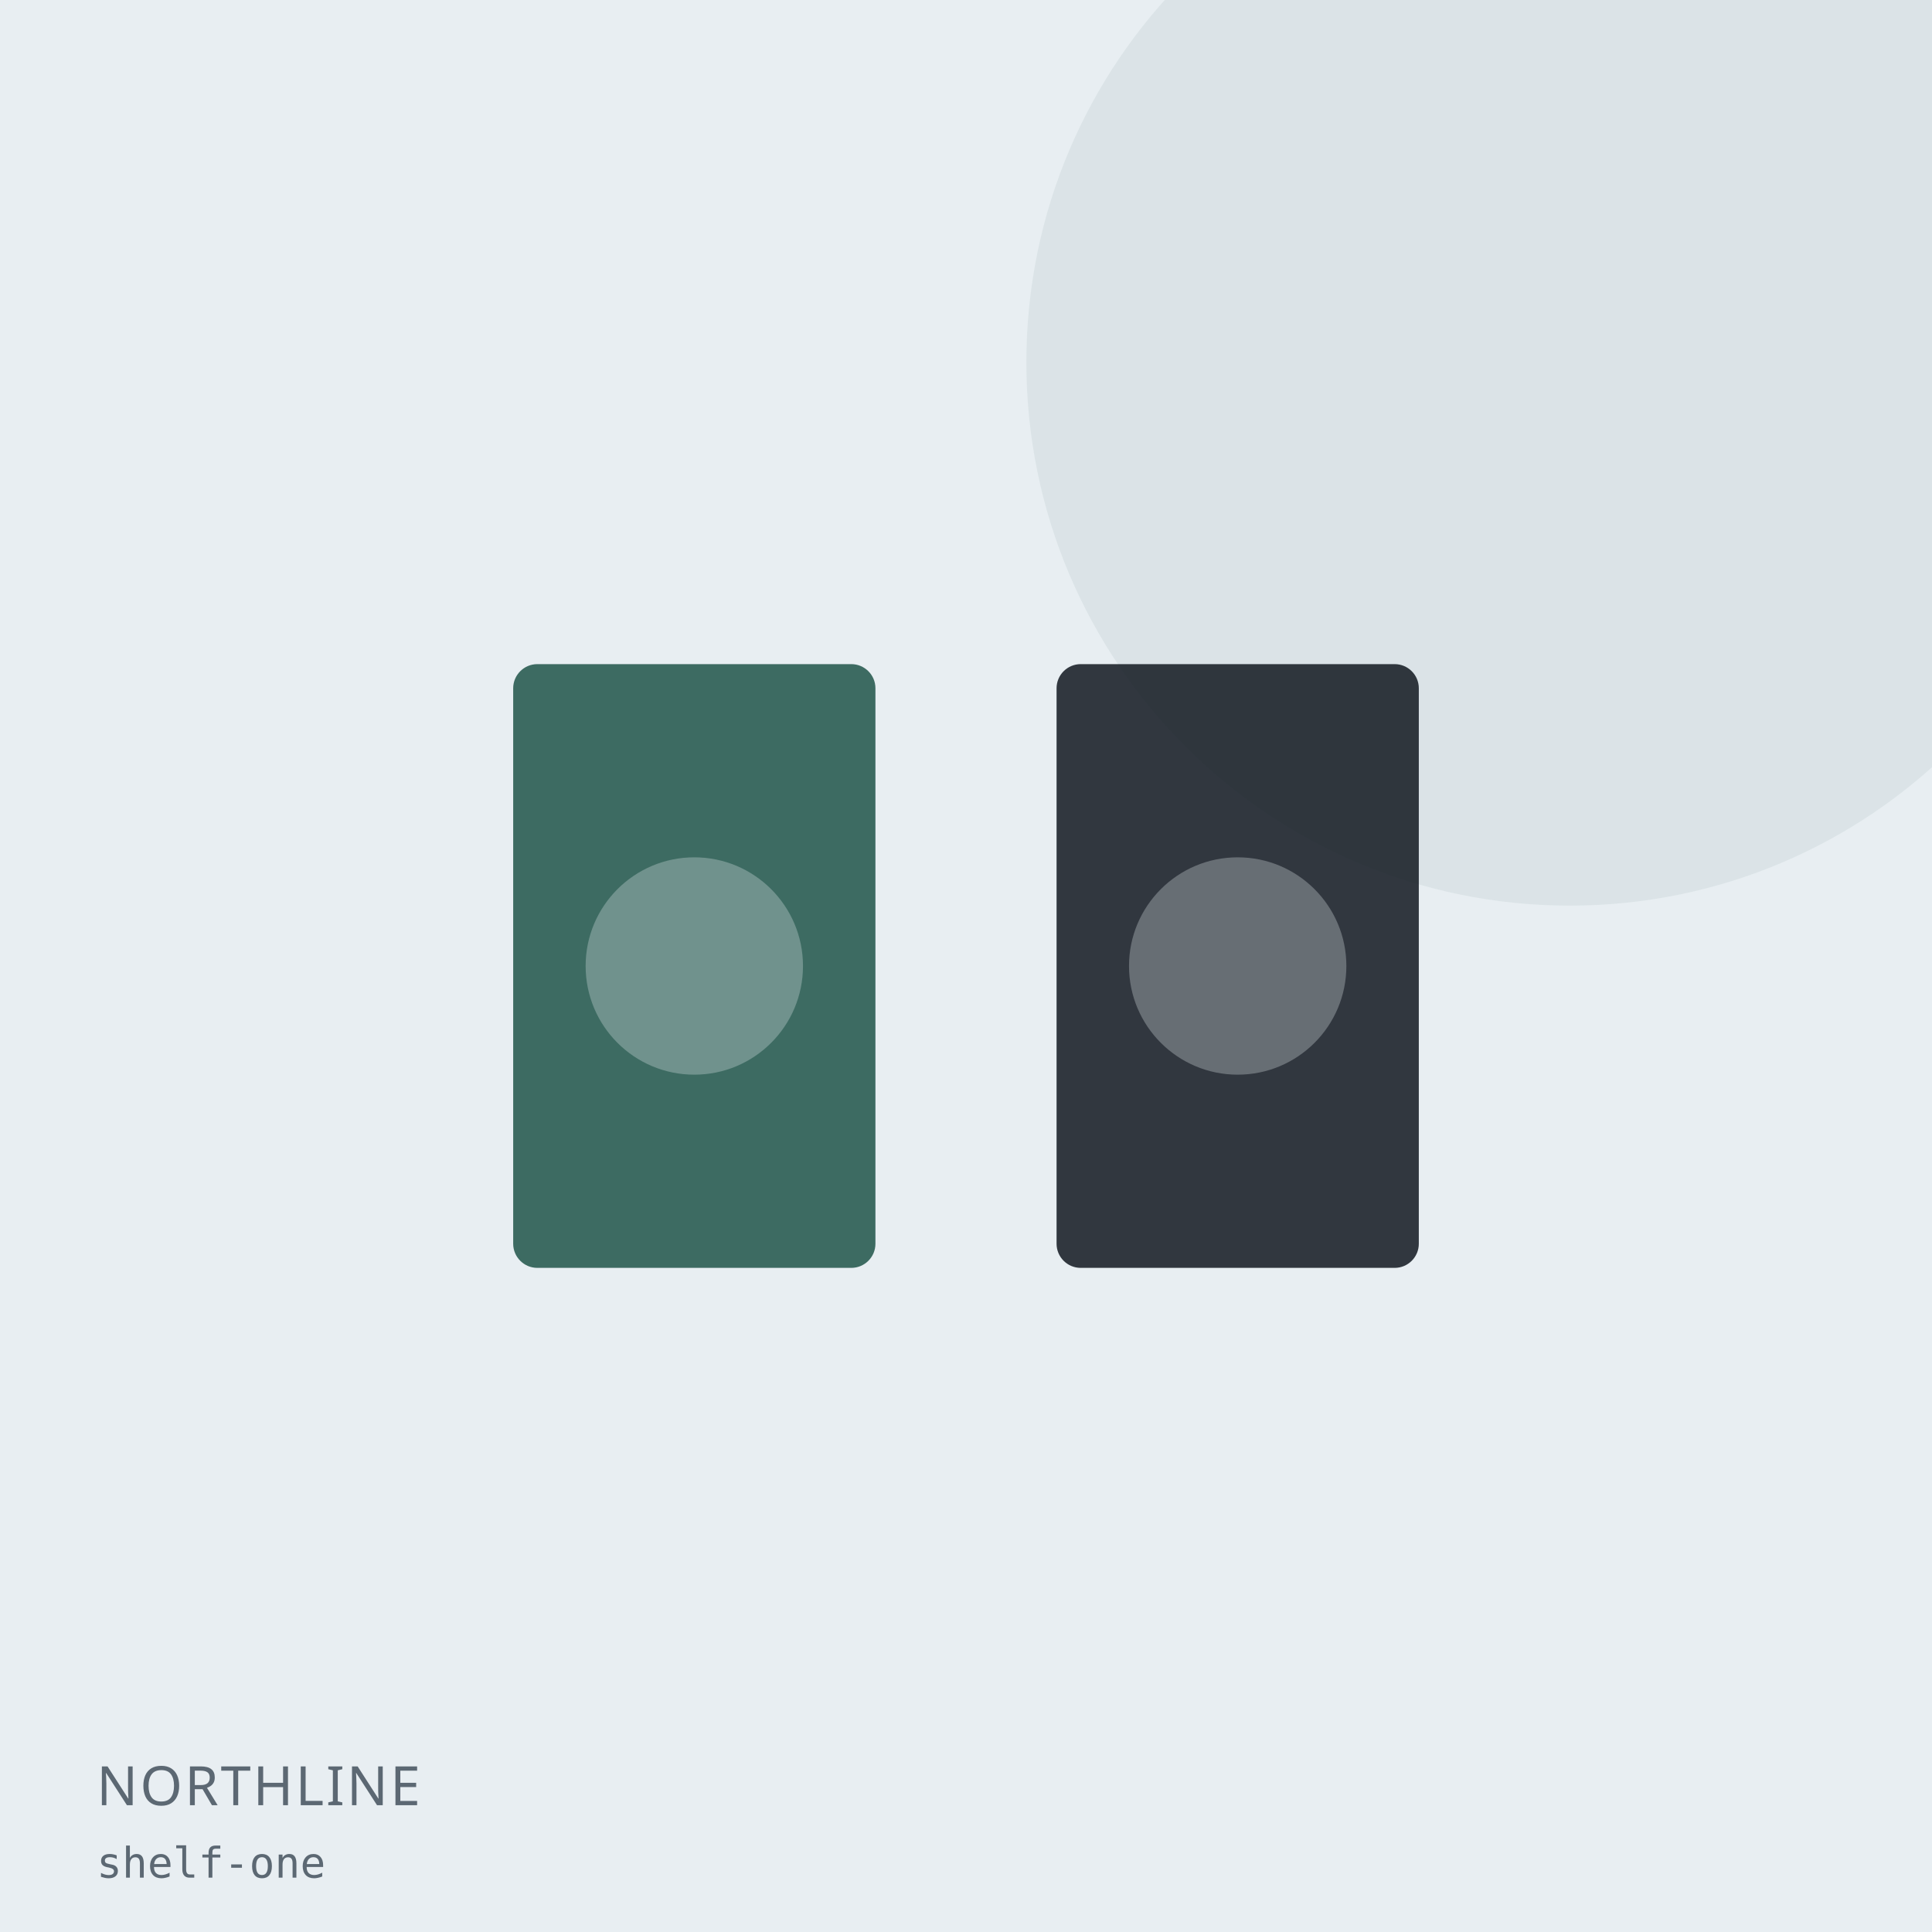
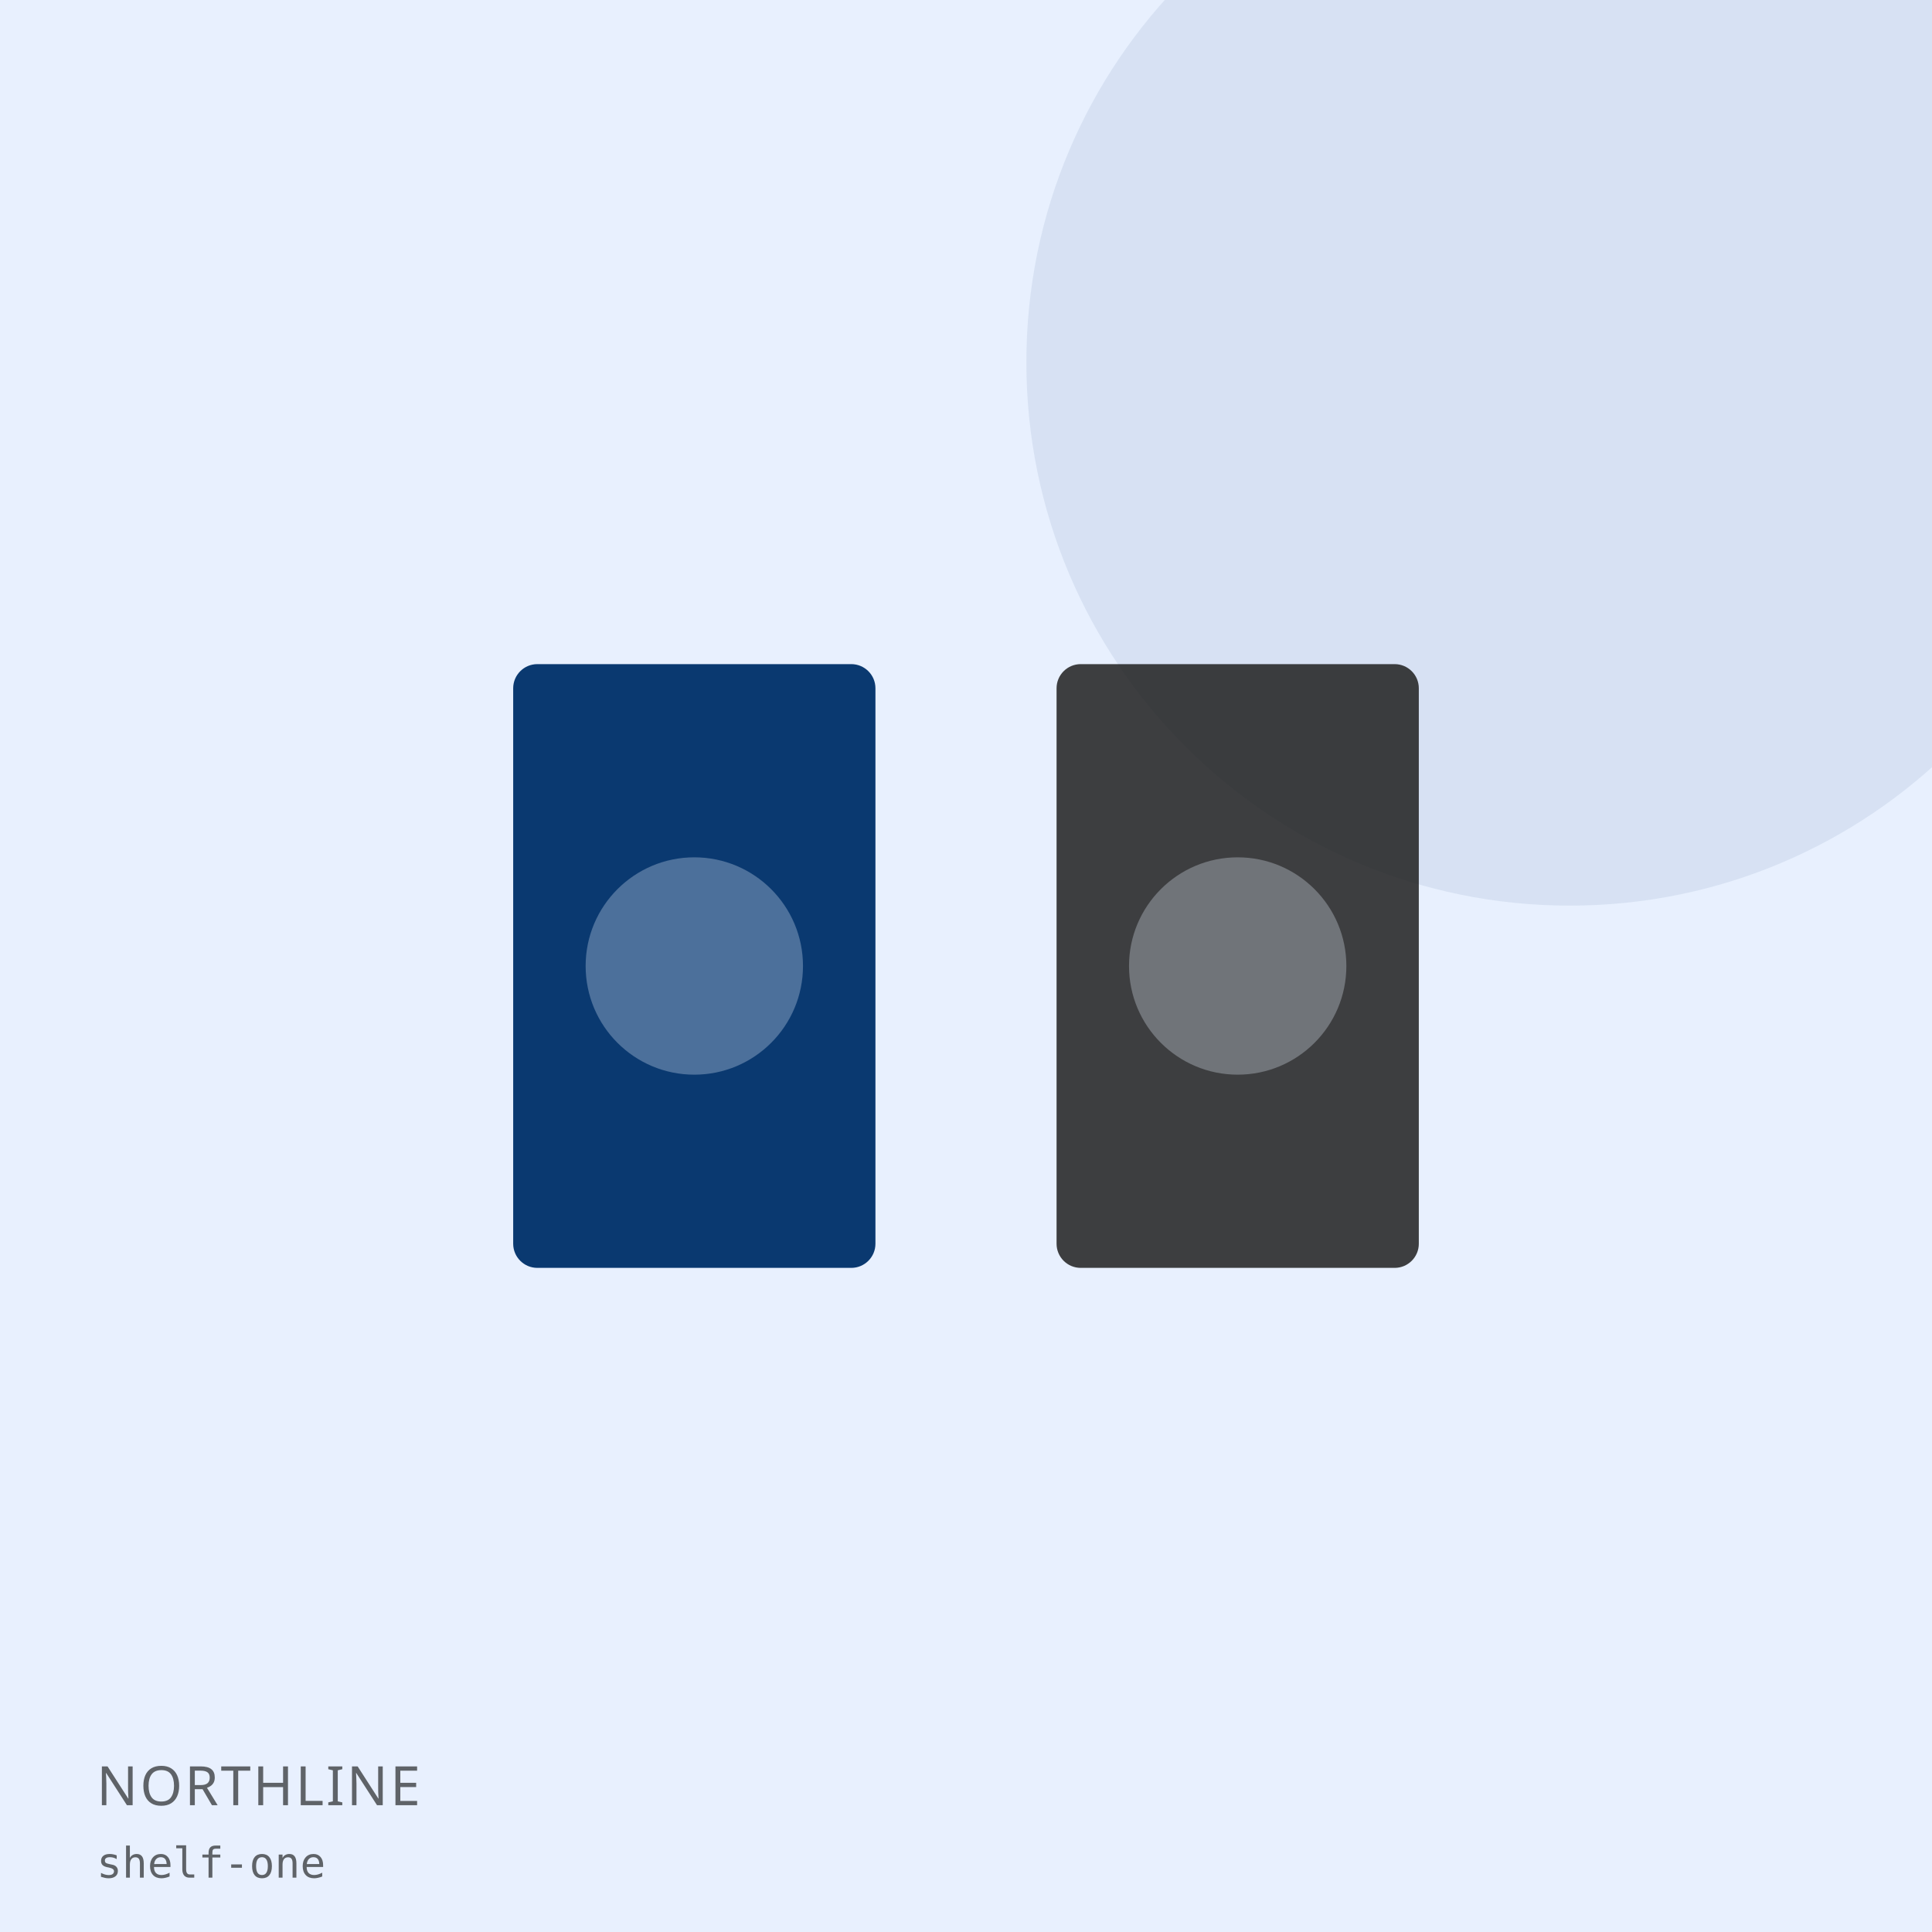
<svg xmlns="http://www.w3.org/2000/svg" viewBox="0 0 640 640" role="img" aria-label="Shelf One">
-   <rect width="640" height="640" fill="#E8EEF2" />
-   <circle cx="520" cy="120" r="180" fill="#3D6B62" opacity="0.08" />
-   <rect x="170" y="220" width="120" height="200" rx="8" fill="#3D6B62" />
-   <rect x="350" y="220" width="120" height="200" rx="8" fill="#101820" opacity="0.85" />
-   <circle cx="230" cy="320" r="36" fill="#E8EEF2" opacity="0.3" />
-   <circle cx="410" cy="320" r="36" fill="#E8EEF2" opacity="0.3" />
-   <text x="32" y="598" font-family="system-ui, sans-serif" font-size="18" fill="#5C6873" letter-spacing="0.04em">NORTHLINE</text>
-   <text x="32" y="622" font-family="ui-monospace, monospace" font-size="14" fill="#5C6873">shelf-one</text>
+   <rect width="640" height="640" fill="#E8F0FE" />
+   <circle cx="520" cy="120" r="180" fill="#0A3970" opacity="0.08" />
+   <rect x="170" y="220" width="120" height="200" rx="8" fill="#0A3970" />
+   <rect x="350" y="220" width="120" height="200" rx="8" fill="#1F1F1F" opacity="0.85" />
+   <circle cx="230" cy="320" r="36" fill="#E8F0FE" opacity="0.3" />
+   <circle cx="410" cy="320" r="36" fill="#E8F0FE" opacity="0.3" />
+   <text x="32" y="598" font-family="system-ui, sans-serif" font-size="18" fill="#5F6368" letter-spacing="0.04em">NORTHLINE</text>
+   <text x="32" y="622" font-family="ui-monospace, monospace" font-size="14" fill="#5F6368">shelf-one</text>
</svg>
